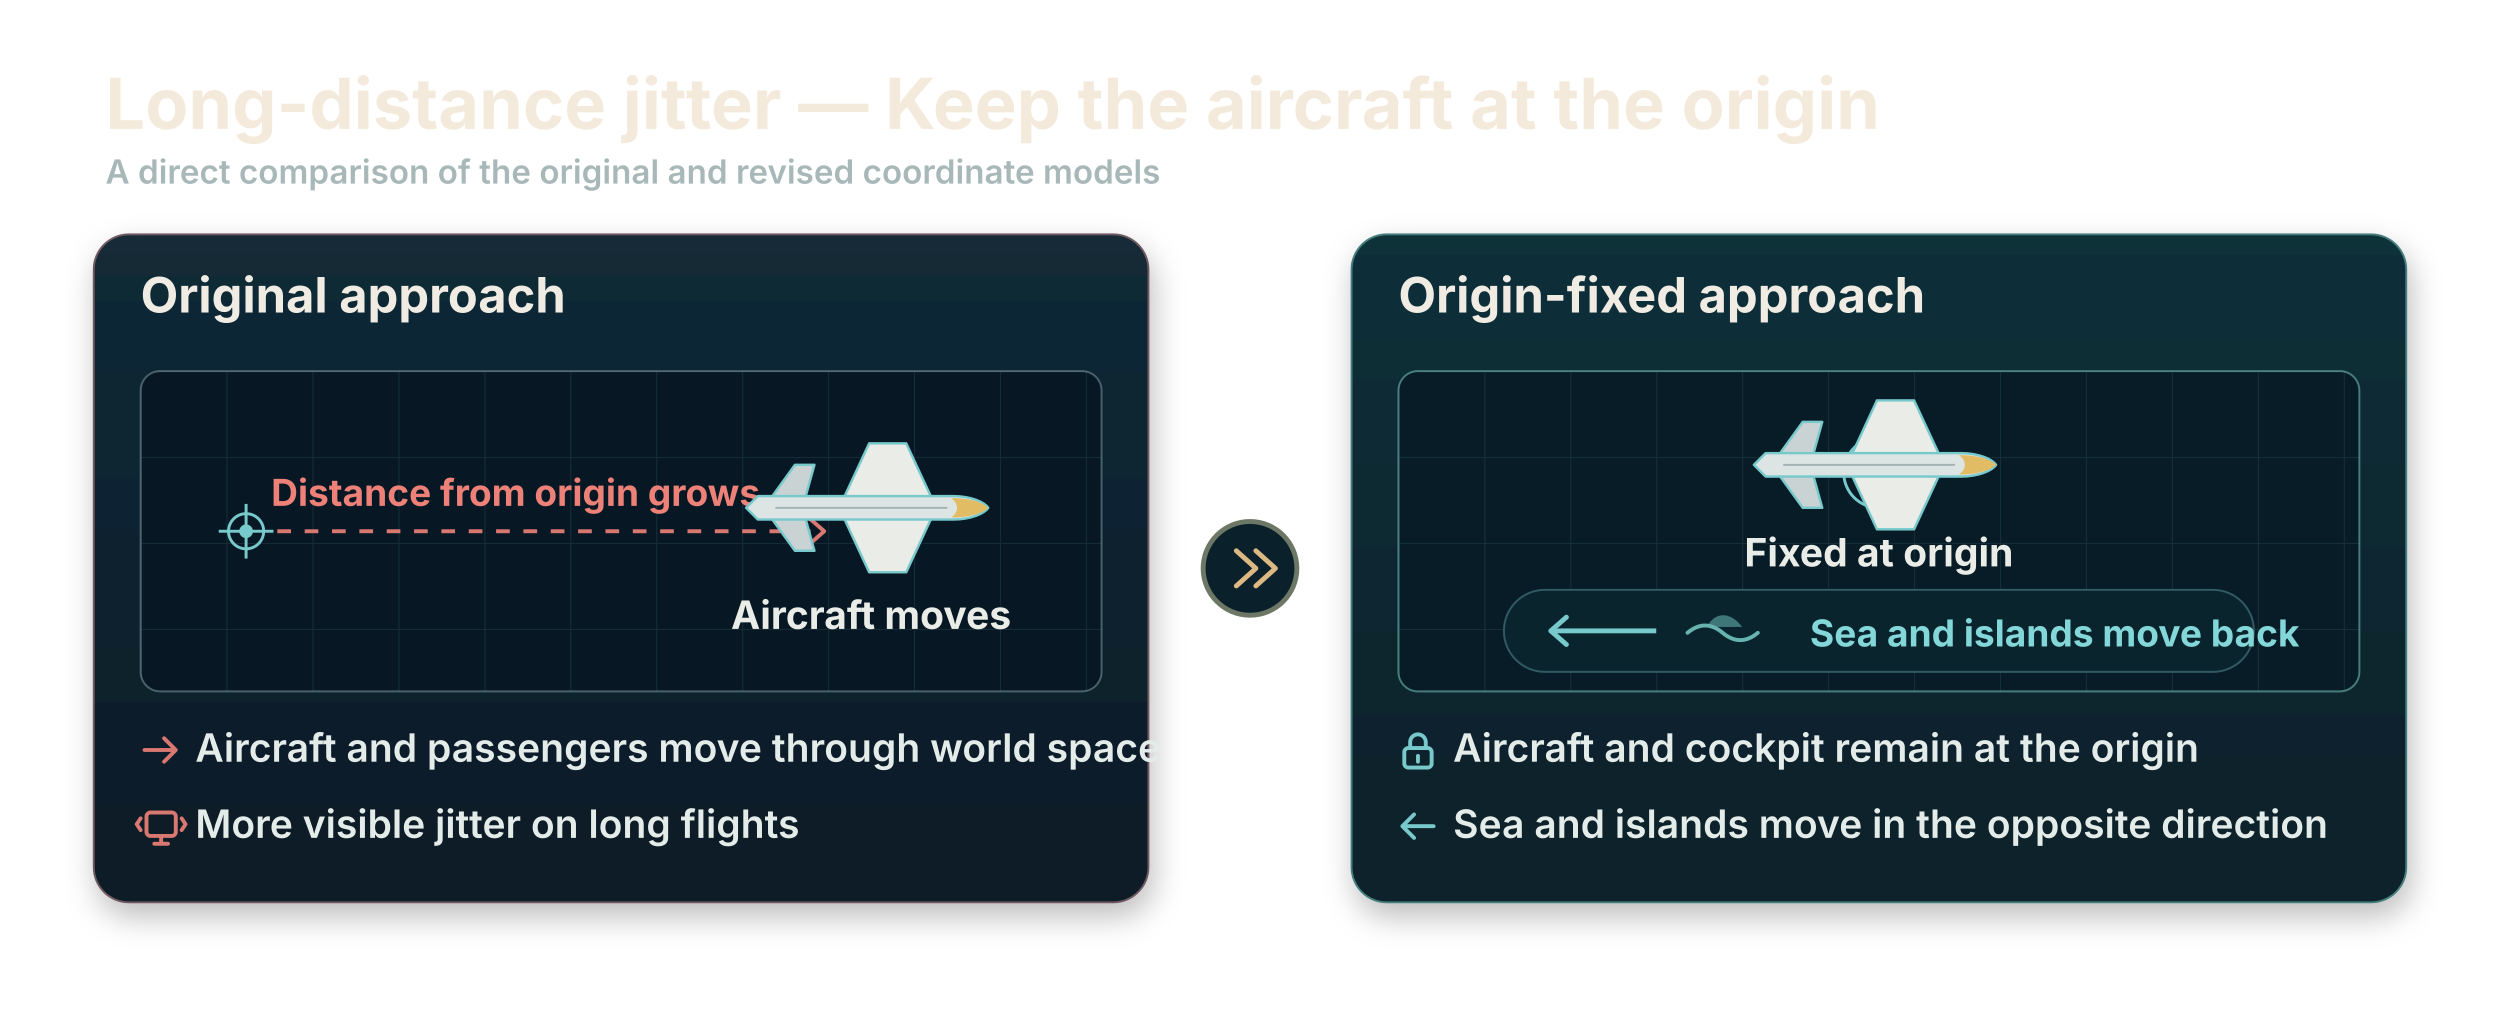
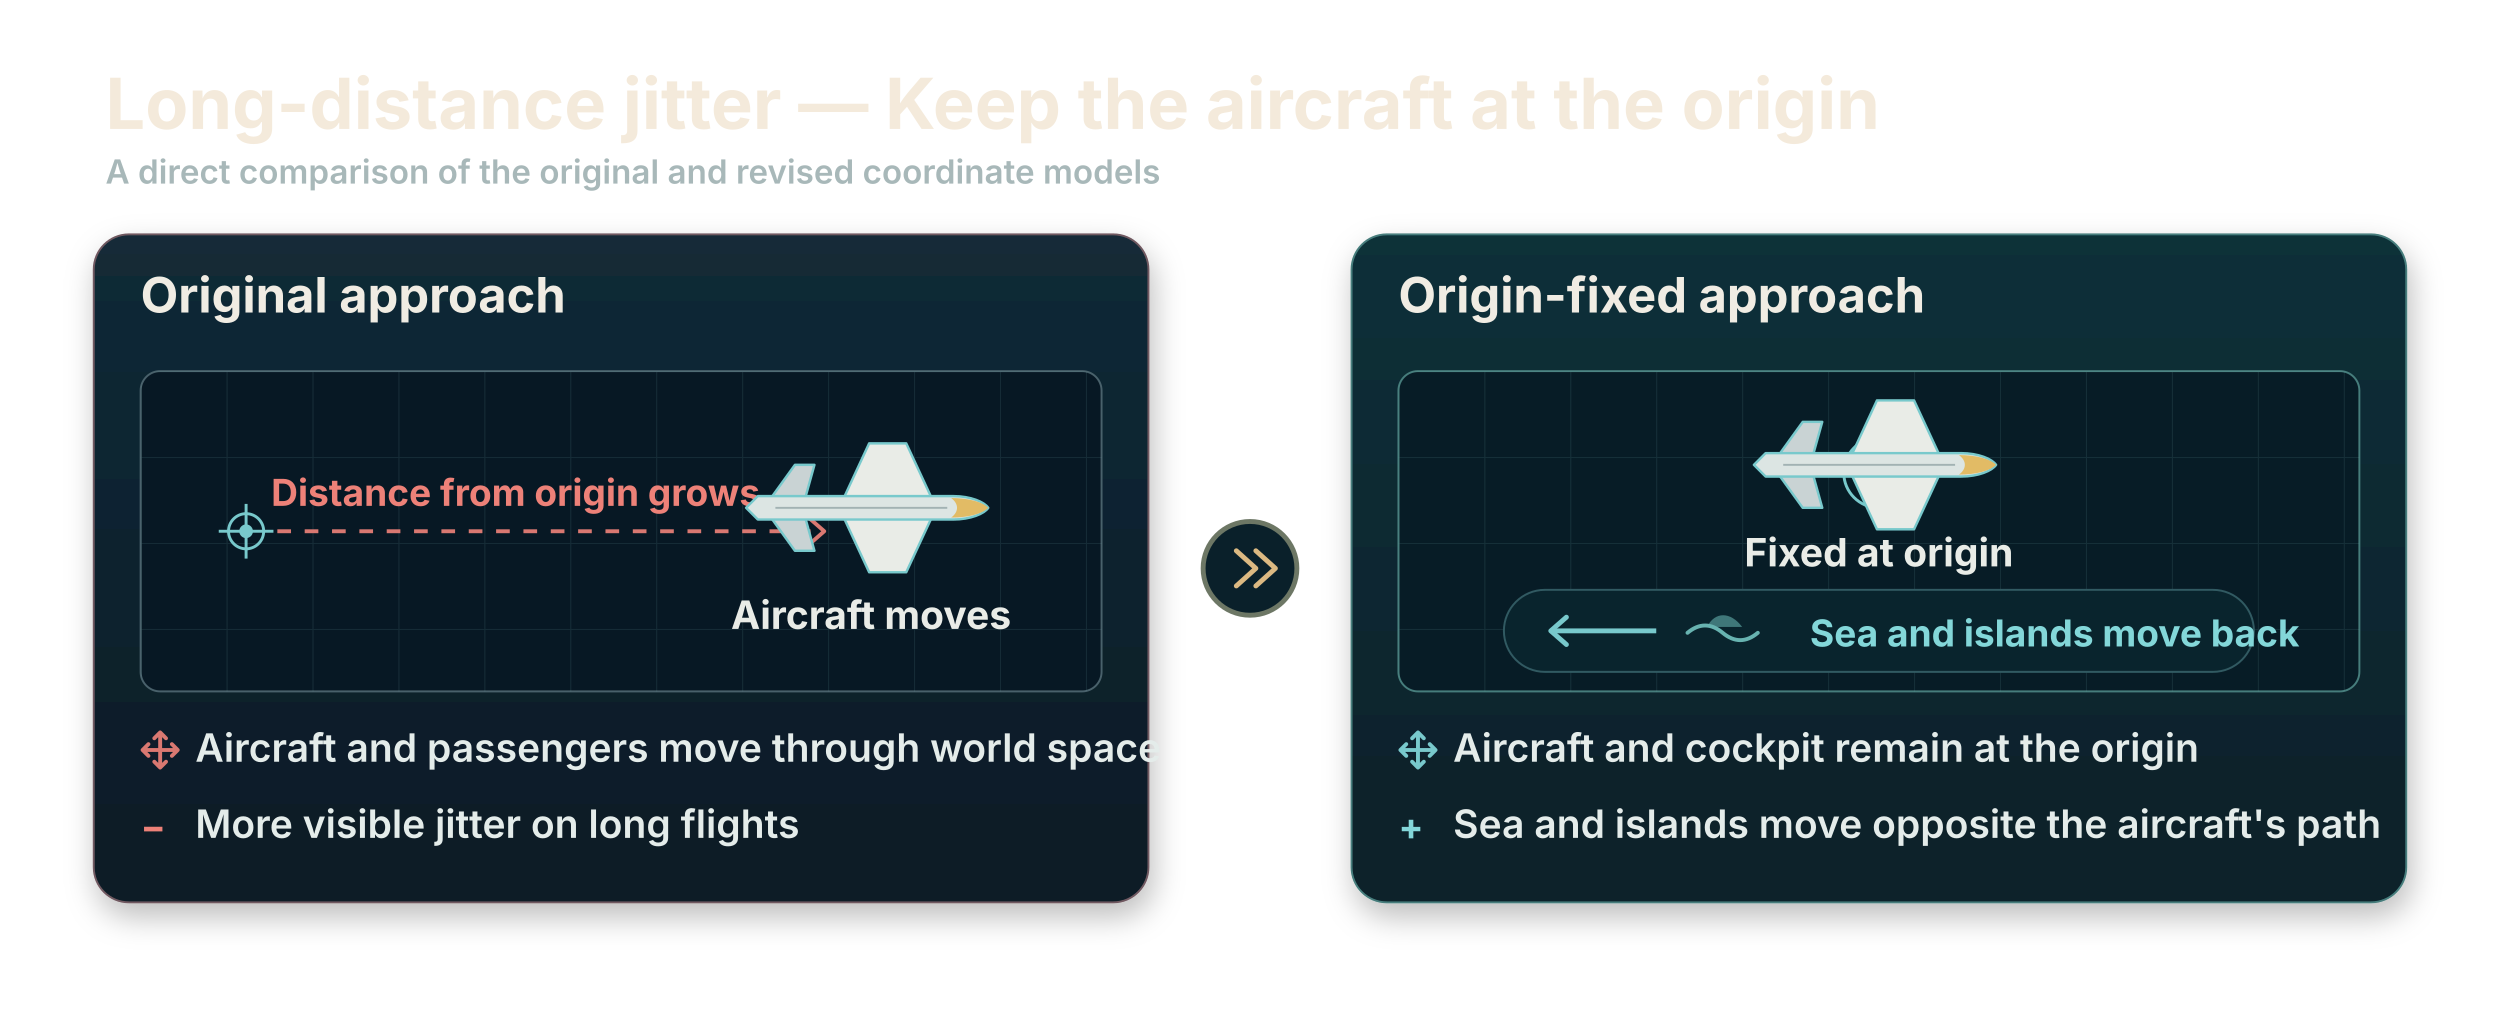
<svg xmlns="http://www.w3.org/2000/svg" width="1280" height="520" viewBox="0 0 1280 520" role="img" aria-labelledby="title desc">
  <defs>
    <linearGradient id="beforeCard" x1="0" y1="0" x2="0" y2="1">
      <stop stop-color="#122a37" />
      <stop offset="1" stop-color="#0a1b26" />
    </linearGradient>
    <linearGradient id="afterCard" x1="0" y1="0" x2="0" y2="1">
      <stop stop-color="#0c3039" />
      <stop offset="1" stop-color="#082029" />
    </linearGradient>
    <pattern id="grid" width="44" height="44" patternUnits="userSpaceOnUse">
      <path d="M44 0H0V44" fill="none" stroke="#8fd4d7" stroke-opacity=".11" />
    </pattern>
    <filter id="shadow" x="-15%" y="-15%" width="130%" height="140%">
      <feDropShadow dy="7" stdDeviation="8" flood-color="#000" flood-opacity=".26" />
    </filter>
    <style>
      text{font-family:Inter,"Segoe UI",sans-serif}
      .title{fill:#f4eadb;font-size:36px;font-weight:700}.sub{fill:#a8b8b9;font-size:17px;font-weight:600}
      .cardTitle{fill:#f0ece3;font-size:25px;font-weight:700}.label{fill:#e9ece7;font-size:20px;font-weight:650}
      .muted{fill:#aebbbc;font-size:18px;font-weight:550}.danger{fill:#ed8178;font-size:19px;font-weight:650}
      .accent{fill:#83d7d9;font-size:19px;font-weight:650}.fact{fill:#e4ecea;font-size:20px;font-weight:600}
      @media (prefers-color-scheme:light){.title{fill:#173f50}.sub{fill:#586f76}}
    </style>
    <g id="ekranoplanTop" stroke="#78c9cc" stroke-width="1.25" stroke-linejoin="round">
      <path d="M-52-4L-39-22H-29L-34-4V4L-29 22H-39L-52 4Z" fill="#c9d3d4" />
      <path d="M-14-5L-1-33H18L31-5V5L18 33H-1L-14 5Z" fill="#e9ece7" />
      <path d="M-58-6H42C51-6 58-3 60 0C58 3 51 6 42 6H-58L-64 0Z" fill="#dce5e3" />
      <path d="M41-5C50-5 57-3 60 0C57 3 50 5 41 5C45 2 45-2 41-5Z" fill="#e2bb65" stroke="none" />
      <path d="M-49 0H39" fill="none" stroke="#93a5a7" stroke-width="1" opacity=".8" />
    </g>
+     <g id="coordinateMethodIcon" fill="none" stroke-linecap="round" stroke-linejoin="round">
+       <path d="M10 1v18M1 10h18M10 1 7 4M10 1l3 3M19 10l-3-3M19 10l-3 3M10 19l-3-3M10 19l3-3M1 10l3-3M1 10l3 3" />
+     </g>
  </defs>
  <text x="54" y="66" class="title">Long-distance jitter — Keep the aircraft at the origin</text>
  <text x="54" y="94" class="sub">A direct comparison of the original and revised coordinate models</text>
  <g filter="url(#shadow)">
    <rect x="48" y="120" width="540" height="342" rx="18" fill="url(#beforeCard)" stroke="#6f5960" />
    <rect x="692" y="120" width="540" height="342" rx="18" fill="url(#afterCard)" stroke="#467d7c" />
  </g>
  <text x="72" y="160" class="cardTitle">Original approach</text>
  <text x="716" y="160" class="cardTitle">Origin-fixed approach</text>
  <g transform="translate(72 190)">
    <rect width="492" height="164" rx="10" fill="#071824" stroke="#49616b" />
    <rect width="492" height="164" rx="10" fill="url(#grid)" />
    <g transform="translate(54 82)" fill="none" stroke="#78c9cc" stroke-width="1.5">
      <circle r="9" />
      <path d="M-14 0h28M0-14v28" />
    </g>
    <circle cx="54" cy="82" r="3.5" fill="#78c9cc" />
    <path d="M70 82H350" fill="none" stroke="#d97871" stroke-width="2" stroke-dasharray="7 7" />
    <path d="M342 75l8 7-8 7" fill="none" stroke="#d97871" stroke-width="2" stroke-linecap="round" stroke-linejoin="round" />
    <text x="192" y="69" class="danger" text-anchor="middle">Distance from origin grows</text>
    <g transform="translate(374 70)">
      <use href="#ekranoplanTop" />
      <text x="0" y="62" class="label" text-anchor="middle">Aircraft moves</text>
    </g>
  </g>
  <g transform="translate(72 384)">
    <g transform="translate(0 -10)" fill="none" stroke="#d97871" stroke-width="2" stroke-linecap="round" stroke-linejoin="round">
-       <path d="M2 10h16M12 4l6 6-6 6" />
+       <use href="#coordinateMethodIcon" />
    </g>
    <text x="28" y="6" class="fact">Aircraft and passengers move through world space</text>
-     <g transform="translate(0 29)" fill="none" stroke="#d97871" stroke-width="2" stroke-linecap="round" stroke-linejoin="round">
-       <rect x="3" y="3" width="15" height="12" rx="2" />
-       <path d="M7 19h7M10.5 15v4M0 6l-2 3 2 3M21 6l2 3-2 3" />
-     </g>
+     <text x="0" y="46" class="danger" font-size="26" font-weight="700">−</text>
    <text x="28" y="45" class="fact">More visible jitter on long flights</text>
  </g>
  <g transform="translate(716 190)">
    <rect width="492" height="164" rx="10" fill="#071c26" stroke="#467d7c" />
    <rect width="492" height="164" rx="10" fill="url(#grid)" />
    <g transform="translate(246 52)" fill="none" stroke="#78c9cc" stroke-width="1.5">
      <circle r="18" />
      <path d="M-28 0h56M0-28v56" />
    </g>
    <circle cx="246" cy="52" r="4" fill="#dcb982" />
    <g transform="translate(246 48)">
      <use href="#ekranoplanTop" />
      <text x="0" y="52" class="label" text-anchor="middle">Fixed at origin</text>
    </g>
    <g transform="translate(54 112)">
      <rect width="384" height="42" rx="21" fill="#09242d" stroke="#315a62" />
      <path d="M78 21H24" fill="none" stroke="#78c9cc" stroke-width="2.5" />
      <path d="M32 14l-8 7 8 7" fill="none" stroke="#78c9cc" stroke-width="2.5" stroke-linecap="round" stroke-linejoin="round" />
      <g transform="translate(94 10)" fill="none" stroke="#67b3b0" stroke-width="2" stroke-linecap="round" stroke-linejoin="round">
        <path d="M0 12c6-5 12-5 18 0s12 5 18 0" />
        <path d="M10 9c4-8 12-8 18 0Z" fill="#67b3b0" fill-opacity=".58" stroke="none" />
      </g>
      <text x="282" y="29" class="accent" text-anchor="middle">Sea and islands move back</text>
    </g>
  </g>
  <g transform="translate(716 384)">
    <g transform="translate(0 -10)" fill="none" stroke="#78c9cc" stroke-width="2" stroke-linecap="round" stroke-linejoin="round">
-       <rect x="3" y="9" width="14" height="10" rx="2" />
-       <path d="M6 9V6a4 4 0 0 1 8 0v3M10 13v3" />
+       <use href="#coordinateMethodIcon" />
    </g>
    <text x="28" y="6" class="fact">Aircraft and cockpit remain at the origin</text>
-     <g transform="translate(0 29)" fill="none" stroke="#78c9cc" stroke-width="2" stroke-linecap="round" stroke-linejoin="round">
-       <path d="M18 10H2M8 4l-6 6 6 6" />
-     </g>
-     <text x="28" y="45" class="fact">Sea and islands move in the opposite direction</text>
+     <text x="0" y="46" class="accent" font-size="26" font-weight="700">+</text>
+     <text x="28" y="45" class="fact">Sea and islands move opposite the aircraft's path</text>
  </g>
  <g transform="translate(640 291)" fill="none" stroke="#dcb982" stroke-width="2.5" stroke-linecap="round" stroke-linejoin="round">
    <circle r="24" fill="#0a202a" stroke="#6d7765" />
    <path d="M-7-9l10 9-10 9M3-9l10 9-10 9" />
  </g>
</svg>
